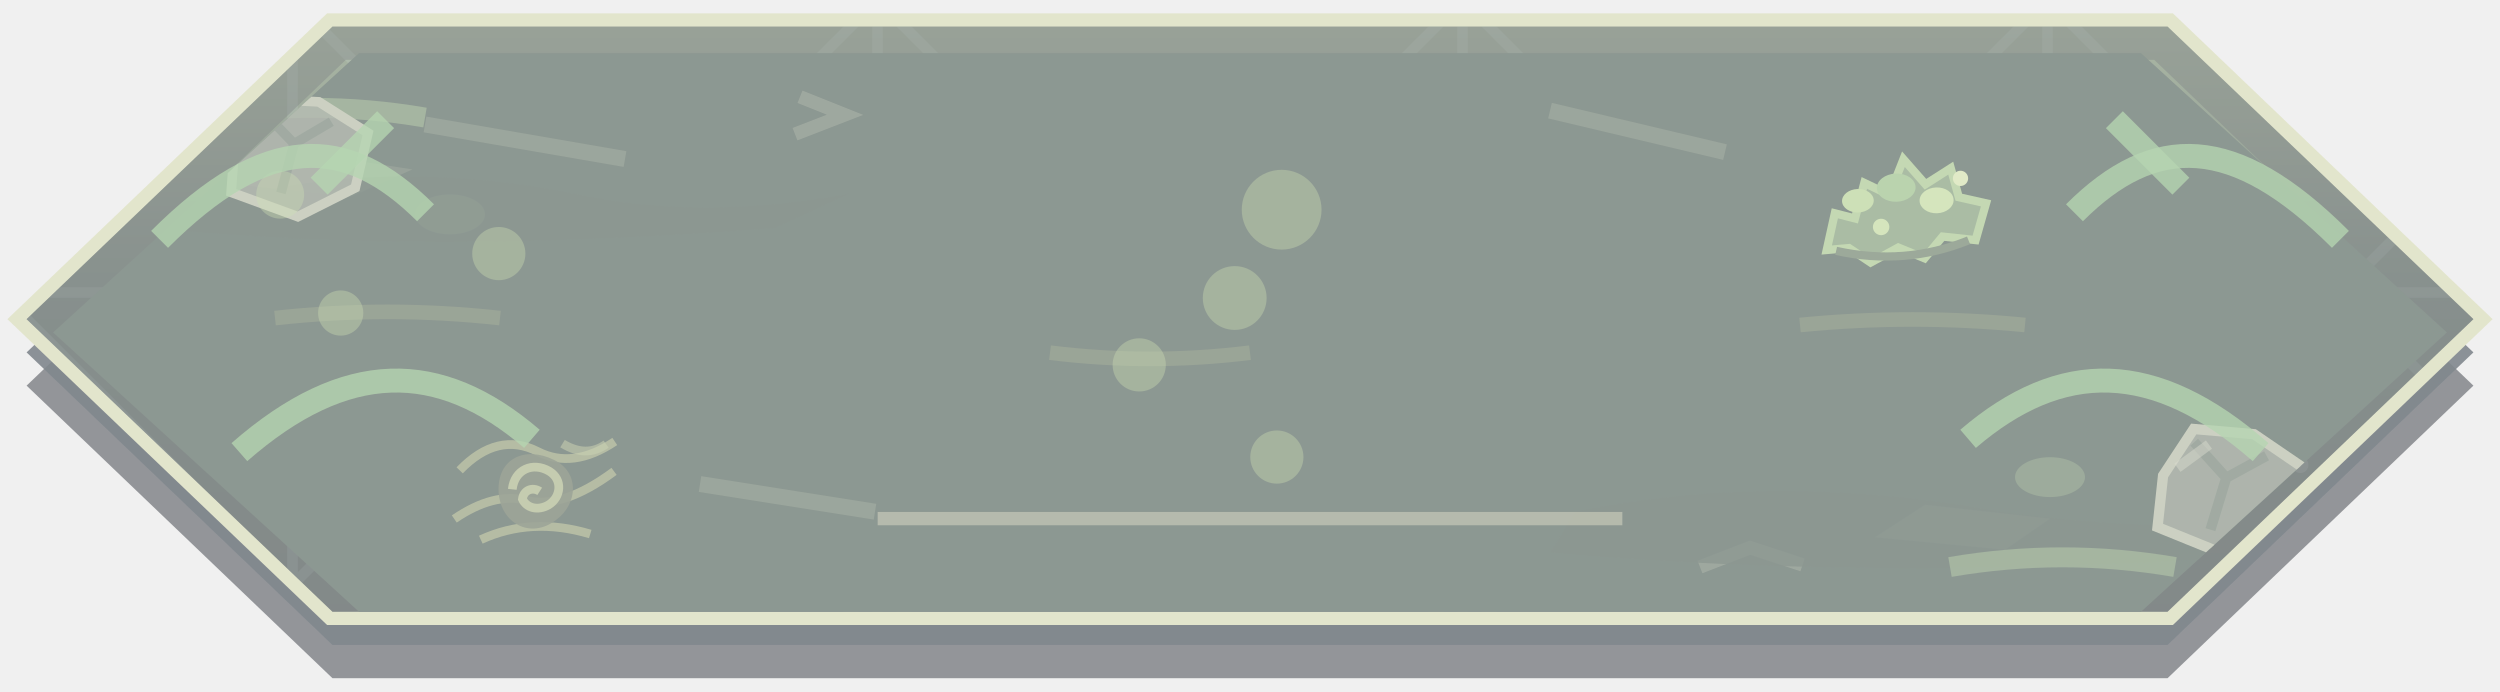
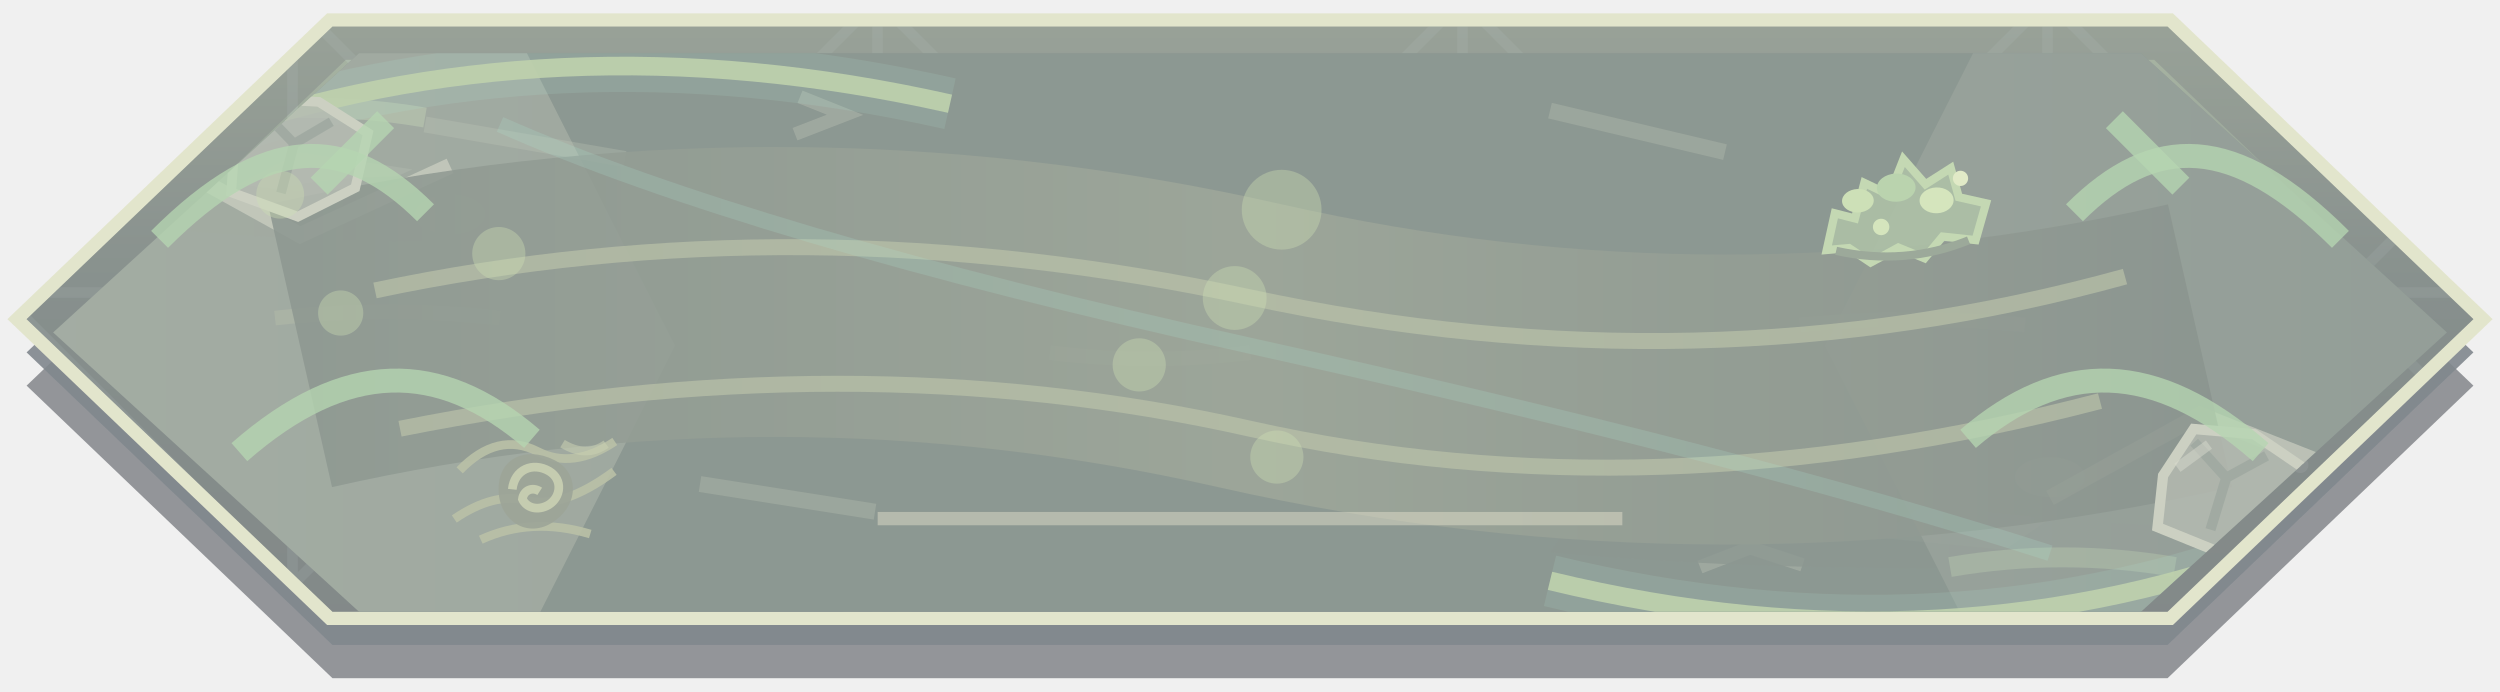
<svg xmlns="http://www.w3.org/2000/svg" width="376" height="104" viewBox="0 0 188 52" role="img" aria-label="M7 secondary-hex-button disabled" data-style="m11-enchanted-forest@0.1.0" data-geometry-shape="wide-hexagon" data-corner-radius="2" data-end-cap-depth="23">
  <defs>
    <linearGradient id="m11-secondary-hex-button-188x52-disabled-plate" x1="0" y1="0" x2="0" y2="1">
      <stop offset="0" stop-color="#5C7650" />
      <stop offset=".48" stop-color="#20382B" />
      <stop offset="1" stop-color="#13251E" />
    </linearGradient>
    <linearGradient id="m11-secondary-hex-button-188x52-disabled-primary" x1="0" y1="0" x2="0" y2="1">
      <stop offset="0" stop-color="#F1E8C8" />
      <stop offset=".45" stop-color="#66D9B2" />
      <stop offset="1" stop-color="#2A856F" />
    </linearGradient>
    <linearGradient id="m11-secondary-hex-button-188x52-disabled-energy" x1="0" y1="0" x2="1" y2="0">
      <stop offset="0" stop-color="#B8E0A5" stop-opacity="0" />
      <stop offset=".5" stop-color="#B8E0A5" stop-opacity=".86" />
      <stop offset="1" stop-color="#B8E0A5" stop-opacity="0" />
    </linearGradient>
    <pattern id="m11-secondary-hex-button-188x52-disabled-grain" width="28" height="28" patternUnits="userSpaceOnUse">
      <circle cx="5" cy="7" r=".6" fill="#FFFFFF" fill-opacity=".12" />
      <circle cx="20" cy="15" r=".45" fill="#061321" fill-opacity=".2" />
    </pattern>
    <pattern id="m11-secondary-hex-button-188x52-disabled-plate-pattern" width="44" height="44" patternUnits="userSpaceOnUse">
      <path d="M0 22H44M22 0V44M0 22L22 0 44 22 22 44Z" fill="none" stroke="#D8FBFF" stroke-opacity=".12" stroke-width=".8" />
    </pattern>
    <mask id="m11-secondary-hex-button-188x52-disabled-mask">
      <path d="M25 2H163L186 24L163 46H25L2 24Z" fill="white" />
    </mask>
  </defs>
  <g opacity="0.48">
    <g id="m11-secondary-hex-button-188x52-disabled-outer-shadow" data-layer="outer-shadow" transform="translate(0 5)">
      <path d="M25 2H163L186 24L163 46H25L2 24Z" fill="#020812" opacity=".82" />
    </g>
    <g id="m11-secondary-hex-button-188x52-disabled-connected-depth" data-layer="connected-depth" transform="translate(0 2.5)">
      <path d="M25 2H163L186 24L163 46H25L2 24Z" fill="#071522" opacity=".9" />
    </g>
    <g id="m11-secondary-hex-button-188x52-disabled-outer-frame" data-layer="outer-frame">
      <path d="M25 2H163L186 24L163 46H25L2 24Z" fill="#071421" stroke="#D4D9A6" stroke-width="2" stroke-linejoin="miter" />
    </g>
    <g id="m11-secondary-hex-button-188x52-disabled-inner-plate-fill" data-layer="inner-plate-fill">
      <path d="M25 2H163L186 24L163 46H25L2 24Z" fill="url(#m11-secondary-hex-button-188x52-disabled-plate)" />
    </g>
    <g id="m11-secondary-hex-button-188x52-disabled-surface-grain" data-layer="surface-grain" data-material-source="m8-ice-grain" mask="url(#m11-secondary-hex-button-188x52-disabled-mask)">
      <rect width="188" height="52" fill="url(#m11-secondary-hex-button-188x52-disabled-grain)" />
    </g>
    <g id="m11-secondary-hex-button-188x52-disabled-surface-pattern" data-layer="surface-pattern" data-material-source="m8-crystal-facet-pattern" mask="url(#m11-secondary-hex-button-188x52-disabled-mask)">
      <rect width="188" height="52" fill="url(#m11-secondary-hex-button-188x52-disabled-plate-pattern)" />
    </g>
    <g id="m11-secondary-hex-button-188x52-disabled-side-bevel-shade" data-layer="side-bevel-shade" mask="url(#m11-secondary-hex-button-188x52-disabled-mask)">
      <path d="M25 2H163L186 24L163 46H25L2 24Z" fill="none" stroke="#020812" stroke-opacity=".38" stroke-width="5" />
    </g>
    <g id="m11-secondary-hex-button-188x52-disabled-top-bevel-highlight" data-layer="top-bevel-highlight" mask="url(#m11-secondary-hex-button-188x52-disabled-mask)">
      <path d="M33 8H155" stroke="#FFFFFF" stroke-opacity=".55" stroke-width="3" stroke-linecap="square" />
    </g>
    <g id="m11-secondary-hex-button-188x52-disabled-cold-edge-accent" data-layer="cold-edge-accent" data-material-source="m8-cold-edge-accent" mask="url(#m11-secondary-hex-button-188x52-disabled-mask)">
      <rect x="23" y="6" width="142" height="8" fill="url(#m11-secondary-hex-button-188x52-disabled-energy)" />
    </g>
    <g id="m11-secondary-hex-button-188x52-disabled-ornament-decal" data-layer="ornament-decal" data-material-source="m7-ornament-marks" mask="url(#m11-secondary-hex-button-188x52-disabled-mask)">
      <path d="M31 39h16M141 39h16" stroke="#E6FCFF" stroke-opacity=".5" stroke-width="2" />
    </g>
    <g id="m11-secondary-hex-button-material-stack" data-layer="forest-material-stack" data-material-families="weathered-stone,dark-wood,moss-lichen">
      <path d="M27 4H161L184 25L161 46H27L4 25Z" fill="#20382B" />
    </g>
    <g id="m11-secondary-hex-button-material-detail" data-layer="forest-material-detail" data-material-channels="stone-chips,wood-grain,moss-mask" data-detail-scale="component">
      <path d="M31.96 9.36l15.04 2.6M116.56 8.32l13.16 3.12M52.64 36.4l13.16 2.08" stroke="#6B8063" stroke-width="1.2" stroke-opacity=".72" />
    </g>
    <g id="m11-secondary-hex-button-material-face-depth" data-layer="forest-material-face-depth" data-material-source="shared-face-geometry">
      <clipPath id="m11-secondary-hex-button-face-clip">
        <path d="M27 4H161L184 25L161 46H27L4 25Z" />
      </clipPath>
      <g clip-path="url(#m11-secondary-hex-button-face-clip)">
        <g data-layer="forest-weathered-stone">
          <path d="M22.56 11.44l8.46 1.3 -4.7 2.08 -8.46 -0.936ZM144.76 37.96l9.4 1.04 -3.384 2.34 -9.776 -0.936Z" fill="#7C8D70" fill-opacity=".45" />
          <path d="M60.16 7.28l3.384 1.352 -3.76 1.456M127.84 42.64l3.76 -1.456 3.948 1.3" fill="none" stroke="#9BA687" stroke-width="1" stroke-opacity=".55" />
        </g>
        <g data-layer="forest-dark-wood-grain">
          <path d="M20.68 23.92q8.46 -0.936 16.92 0M78.96 26.52q7.52 0.936 15.04 0M135.36 24.44q8.46 -0.832 16.92 0" fill="none" stroke="#72854C" stroke-width="1.1" stroke-opacity=".62" />
        </g>
        <g data-layer="forest-moss-growth-mask" fill="#9BCB78" fill-opacity=".48">
          <ellipse cx="33.84" cy="16.12" rx="2.632" ry="1.5" />
          <ellipse cx="154.16" cy="35.88" rx="2.632" ry="1.5" />
        </g>
      </g>
    </g>
    <g id="m11-secondary-hex-button-material-restraint" data-layer="forest-material-restraint" data-restraint="edge-anchored-low-opacity">
      <clipPath id="m11-secondary-hex-button-restraint-clip">
        <path d="M27 4H161L184 25L161 46H27L4 25Z" />
      </clipPath>
      <g clip-path="url(#m11-secondary-hex-button-restraint-clip)">
        <path d="M0 0H188V52H0Z" fill="#20382B" fill-opacity=".42" />
        <g data-layer="forest-moss-edge-anchor" fill="#20382B" fill-opacity=".78">
          <path d="M18.8 14.56q11.28 -2.6 24.44 0q9.4 2.08 20.68 -.01l-5.64 2.6q-26.32 2.08 -47 -.02Z" />
          <path d="M118.44 38.48q15.04 -3.12 31.96 -.01q15.04 2.08 26.32 -.03l-3.76 3.12q-30.08 2.34 -56.4 -.01Z" />
        </g>
        <path d="M15.04 8.84q8.46 -1.456 16.92 0M146.64 42.64q8.46 -1.456 16.92 0" fill="none" stroke="#9BCB78" stroke-width="1.5" stroke-opacity=".42" />
      </g>
    </g>
+     <g id="m11-secondary-hex-button-integrated-material-regions" data-layer="forest-integrated-material-regions" data-integration="edge-anchored-connected" data-variation-seed="51731">
+       <defs>
+         <linearGradient id="m11-secondary-hex-button-stone-depth" x2="1">
+           <stop stop-color="#9BA687" stop-opacity=".68" />
+           <stop offset="1" stop-color="#425548" stop-opacity=".72" />
+         </linearGradient>
+         <linearGradient id="m11-secondary-hex-button-wood-depth" x2="1">
+           <stop stop-color="#22372A" />
+           <stop offset=".5" stop-color="#45583D" />
+           <stop offset="1" stop-color="#1C3025" />
+         </linearGradient>
+       </defs>
+       <clipPath id="m11-secondary-hex-button-integrated-surface-clip">
+         <path d="M27 4H161L184 25L161 46H27L4 25Z" />
+       </clipPath>
+       <g clip-path="url(#m11-secondary-hex-button-integrated-surface-clip)">
+         <g data-layer="forest-stone-surface-region" data-material-family="stone" data-depth-response="faceted-edge-plates">
+           <path d="M0 0H37.6L50.76 26 37.6 52H0ZM188 0H150.4L137.24 26 150.4 52H188Z" fill="url(#m11-secondary-hex-button-stone-depth)" fill-opacity=".58" />
+           <path d="M9.4 10.4l13.16 7.28 11.28-5.2M154.16 37.44l11.28-6.24 13.16 5.2" fill="none" stroke="#C2C7A8" stroke-width="1.2" stroke-opacity=".55" />
+         </g>
+         <g data-layer="forest-wood-surface-region" data-material-family="wood" data-depth-response="recessed-grain-band">
+           <path d="M22.56 26Q58.28 17.911 94 26T165.44 26" fill="none" stroke="url(#m11-secondary-hex-button-wood-depth)" stroke-width="21.8" stroke-opacity=".88" />
+           <path d="M28.2 21.84Q60.16 15.08 94 22.36T159.8 20.8M30.08 32.24Q63.92 25.48 94 32.24T157.92 30.16" fill="none" stroke="#84945F" stroke-width="1.2" stroke-opacity=".66" />
+         </g>
+         <g data-layer="forest-moss-surface-region" data-material-family="moss" data-depth-response="edge-growth-light-catch">
+           <path d="M15.04 10.4Q41.36 1.04 71.44 7.8M116.56 43.68Q146.64 50.96 172.96 40.56" fill="none" stroke="#66D9B2" stroke-width="3.9" stroke-opacity=".14" />
+           <path d="M15.04 10.4Q41.36 1.04 71.44 7.8M116.56 43.68Q146.64 50.96 172.96 40.56" fill="none" stroke="#88AF64" stroke-width="1.4" stroke-opacity=".92" />
+         </g>
+         <g data-layer="forest-living-light-surface-response" data-material-family="living-light" data-light-response="root-linked-local">
+           <path d="M94 26Q56.4 17.68 37.6 9.36M94 26Q131.6 34.32 154.16 41.6" fill="none" stroke="#66D9B2" stroke-width="1.2" stroke-opacity=".2" />
+         </g>
+       </g>
+     </g>
    <g id="m11-secondary-hex-button-authored-material-clusters" data-layer="forest-authored-material-clusters" data-material-families="stone,wood,moss" data-variation-seed="51731" data-cluster-count="4" data-cluster-scale="component" data-placement="component-aware">
      <clipPath id="m11-secondary-hex-button-cluster-clip">
        <path d="M27 4H161L184 25L161 46H27L4 25Z" />
      </clipPath>
      <g clip-path="url(#m11-secondary-hex-button-cluster-clip)">
        <g data-layer="forest-authored-cluster" data-cluster-kind="stone-chip" transform="translate(22.7 11.7) rotate(-4)">
          <g data-layer="forest-stone-chip-cluster" data-material-family="stone" transform="scale(1.037)">
            <path d="M-4.8-1.2l2.2-3.1 4.1.5 3.4 2.5-1.2 3.9-4.3 1.8-4.7-2.1Z" fill="#75816E" fill-opacity=".82" stroke="#A6AE91" stroke-width="0.70" />
            <path d="M-2.6-3.4l2.1 2.5 2.8-1.4M-.5-.9l-1.2 3.5" fill="none" stroke="#495C4C" stroke-width="0.70" stroke-opacity=".9" />
            <path d="M-3.8-1.7l2.2-1.5" stroke="#C0C5A9" stroke-width="0.70" stroke-opacity=".48" />
          </g>
        </g>
        <g data-layer="forest-authored-cluster" data-cluster-kind="wood-knot" transform="translate(40.2 36.3) rotate(-1)">
          <g data-layer="forest-wood-knot-cluster" data-material-family="wood" transform="scale(0.936)">
            <path d="M-6.5 2.8q3.2-2.1 5.8-1.4 2.9.8 7.1-2.2M-6-1.1q3.1-3.1 6.3-1.4 2.8 1.5 6.2-.7M-4.4 4.5q4.1-1.8 8.8-.3" fill="none" stroke="#7F8D57" stroke-width="0.70" stroke-opacity=".9" />
            <path d="M-2.9.7c-.1-2.7 2.2-3.7 4.5-2.5 2 1 1.9 3.5.1 4.8-2.1 1.6-4.5.2-4.6-2.3Z" fill="#435238" fill-opacity=".9" />
            <path d="M-1.8.5c.2-1.6 1.7-2.2 3-1.4 1.1.7.9 2.1-.1 2.7-.9.5-1.8.2-2.1-.5.1-.7.8-1 1.4-.6" fill="none" stroke="#A0AE70" stroke-width="0.70" stroke-opacity=".9" />
            <path d="M2.3-3.1q1.9 1.2 3.5.1" fill="none" stroke="#A0AE70" stroke-width="0.70" stroke-opacity=".55" />
          </g>
        </g>
        <g data-layer="forest-authored-cluster" data-cluster-kind="moss-lichen" transform="translate(143.0 15.6) rotate(-2)">
          <g data-layer="forest-moss-lichen-cluster" data-material-family="moss" transform="scale(0.883)">
            <path d="M-6.5 3.4l.8-3.1 1.7.5.9-3 2.1 1.1 1.3-3 1.8 2.2 2.2-1.3.6 2.5 2.3.6-1 3.1-2.8-.4-1.6 1.8-2.2-1-2.4 1.2-1.8-1.3Z" fill="#668E58" fill-opacity=".88" stroke="#94BF70" stroke-width="0.70" />
            <ellipse cx="-3.7" cy="-.7" rx="1.35" ry="1" fill="#A8CF79" />
            <ellipse cx="-.4" cy="-1.7" rx="1.65" ry="1.2" fill="#7FB467" />
            <ellipse cx="3" cy="-.5" rx="1.45" ry="1.1" fill="#B7D985" />
            <circle cx="5.1" cy="-2.3" r=".65" fill="#D0E39A" />
            <circle cx="-1.8" cy="1.6" r=".7" fill="#B8D986" />
            <path d="M-5.7 3.5q5.8 1.5 11.3-.5" fill="none" stroke="#405B3C" stroke-width="0.70" />
          </g>
        </g>
        <g data-layer="forest-authored-cluster" data-cluster-kind="stone-chip" transform="translate(168.0 36.9) rotate(-2)">
          <g data-layer="forest-stone-chip-cluster" data-material-family="stone" transform="scale(1.103)">
            <path d="M-4.8-1.2l2.2-3.1 4.1.5 3.4 2.5-1.2 3.9-4.3 1.8-4.7-2.1Z" fill="#75816E" fill-opacity=".82" stroke="#A6AE91" stroke-width="0.70" />
            <path d="M-2.6-3.4l2.1 2.5 2.8-1.4M-.5-.9l-1.2 3.5" fill="none" stroke="#495C4C" stroke-width="0.70" stroke-opacity=".9" />
            <path d="M-3.8-1.7l2.2-1.5" stroke="#C0C5A9" stroke-width="0.70" stroke-opacity=".48" />
          </g>
        </g>
      </g>
    </g>
    <g id="m11-secondary-hex-button-moss-variation" data-layer="forest-variation" data-variation-seed="51731" data-variation-baseline="false" fill="#A6CC72" fill-opacity=".38">
      <circle cx="96.38" cy="15.77" r="3.0" />
      <circle cx="92.85" cy="22.41" r="2.4" />
      <circle cx="21.07" cy="14.64" r="1.8" />
      <circle cx="37.51" cy="19.07" r="2.0" />
      <circle cx="85.67" cy="27.44" r="2.0" />
      <circle cx="96.02" cy="34.37" r="2.0" />
      <circle cx="25.62" cy="23.54" r="1.7" />
    </g>
    <g id="m11-secondary-hex-button-leaf-vine-ornament" data-layer="forest-ornament" data-ornament="leaf-vine" data-ornament-count="4" fill="none" stroke="#76B86D" stroke-opacity=".78" stroke-width="1.8">
      <path d="M12 18c8-8 14-8 20-2M176 18c-8-8-14-8-20-2M18 34c8-7 15-7 22-1M170 34c-8-7-15-7-22-1" />
      <path d="M24 14l5-5M164 14l-5-5" />
    </g>
    <g id="m11-secondary-hex-button-parchment-typography" data-layer="forest-typography" data-typography-preset="m11-parchment-sage-action" data-semantic-text="required">
      <path d="M66 39h56" stroke="#EDE3B4" stroke-opacity=".42" />
    </g>
    <g id="m11-enchanted-forest-secondary-hex-button-content" data-layer="content" data-slot="editable-secondary-hex-button-content" data-safe-x="37" data-safe-y="8" data-safe-width="114" data-safe-height="34" />
  </g>
</svg>
